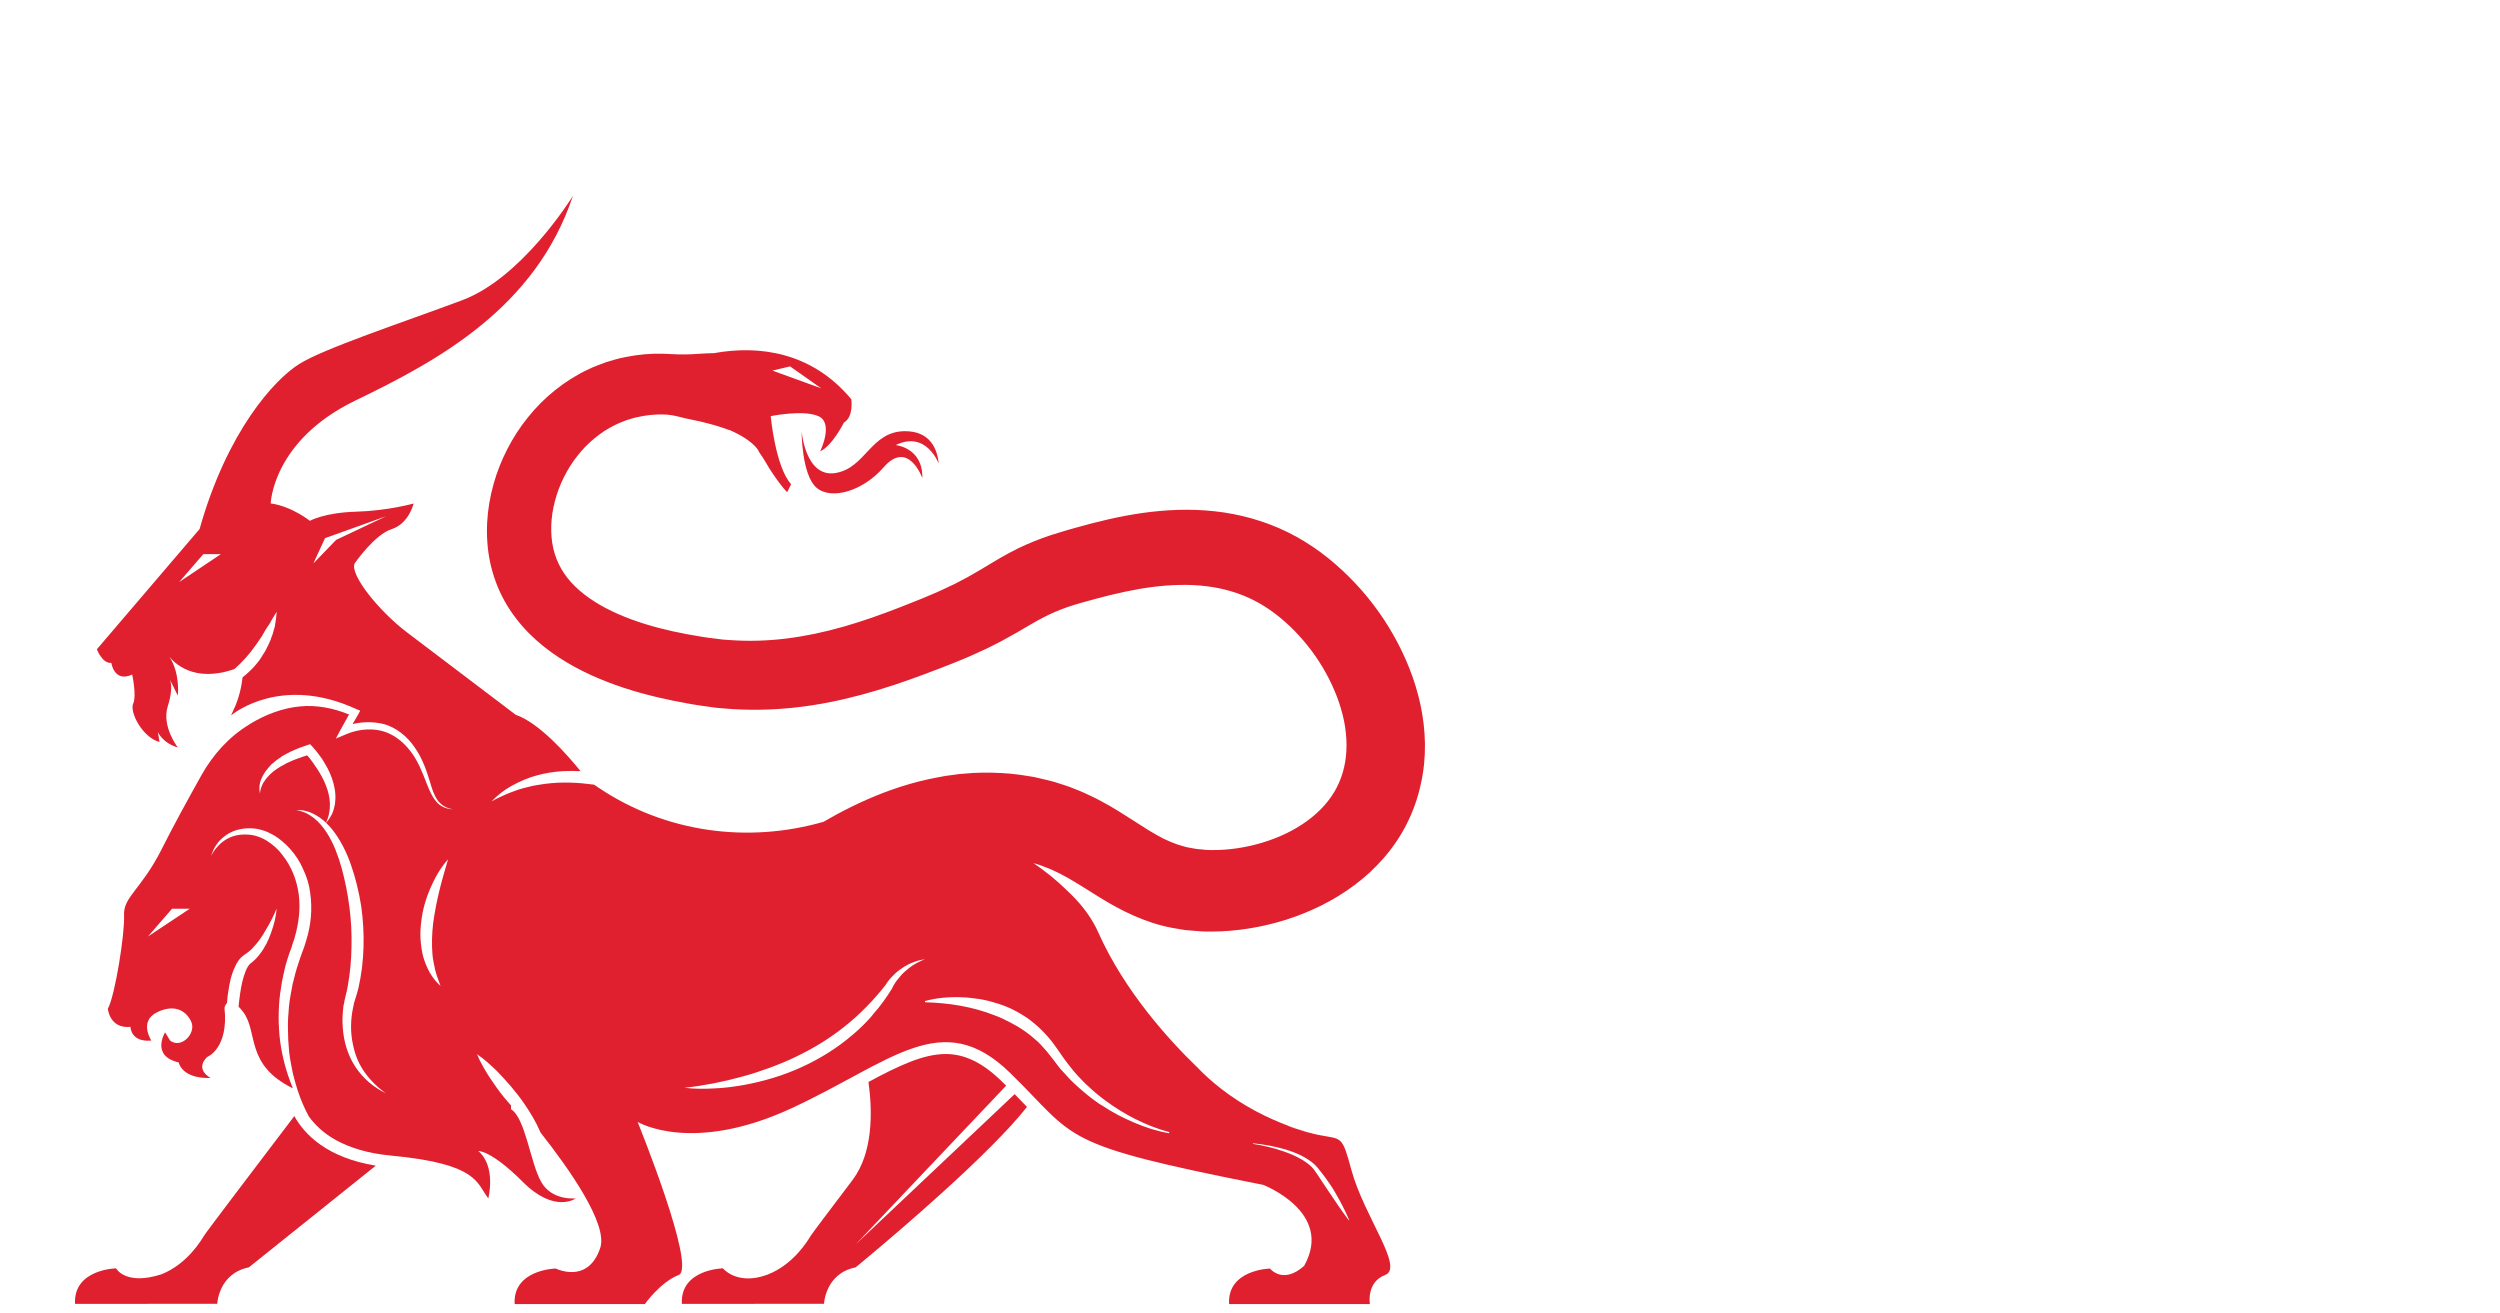
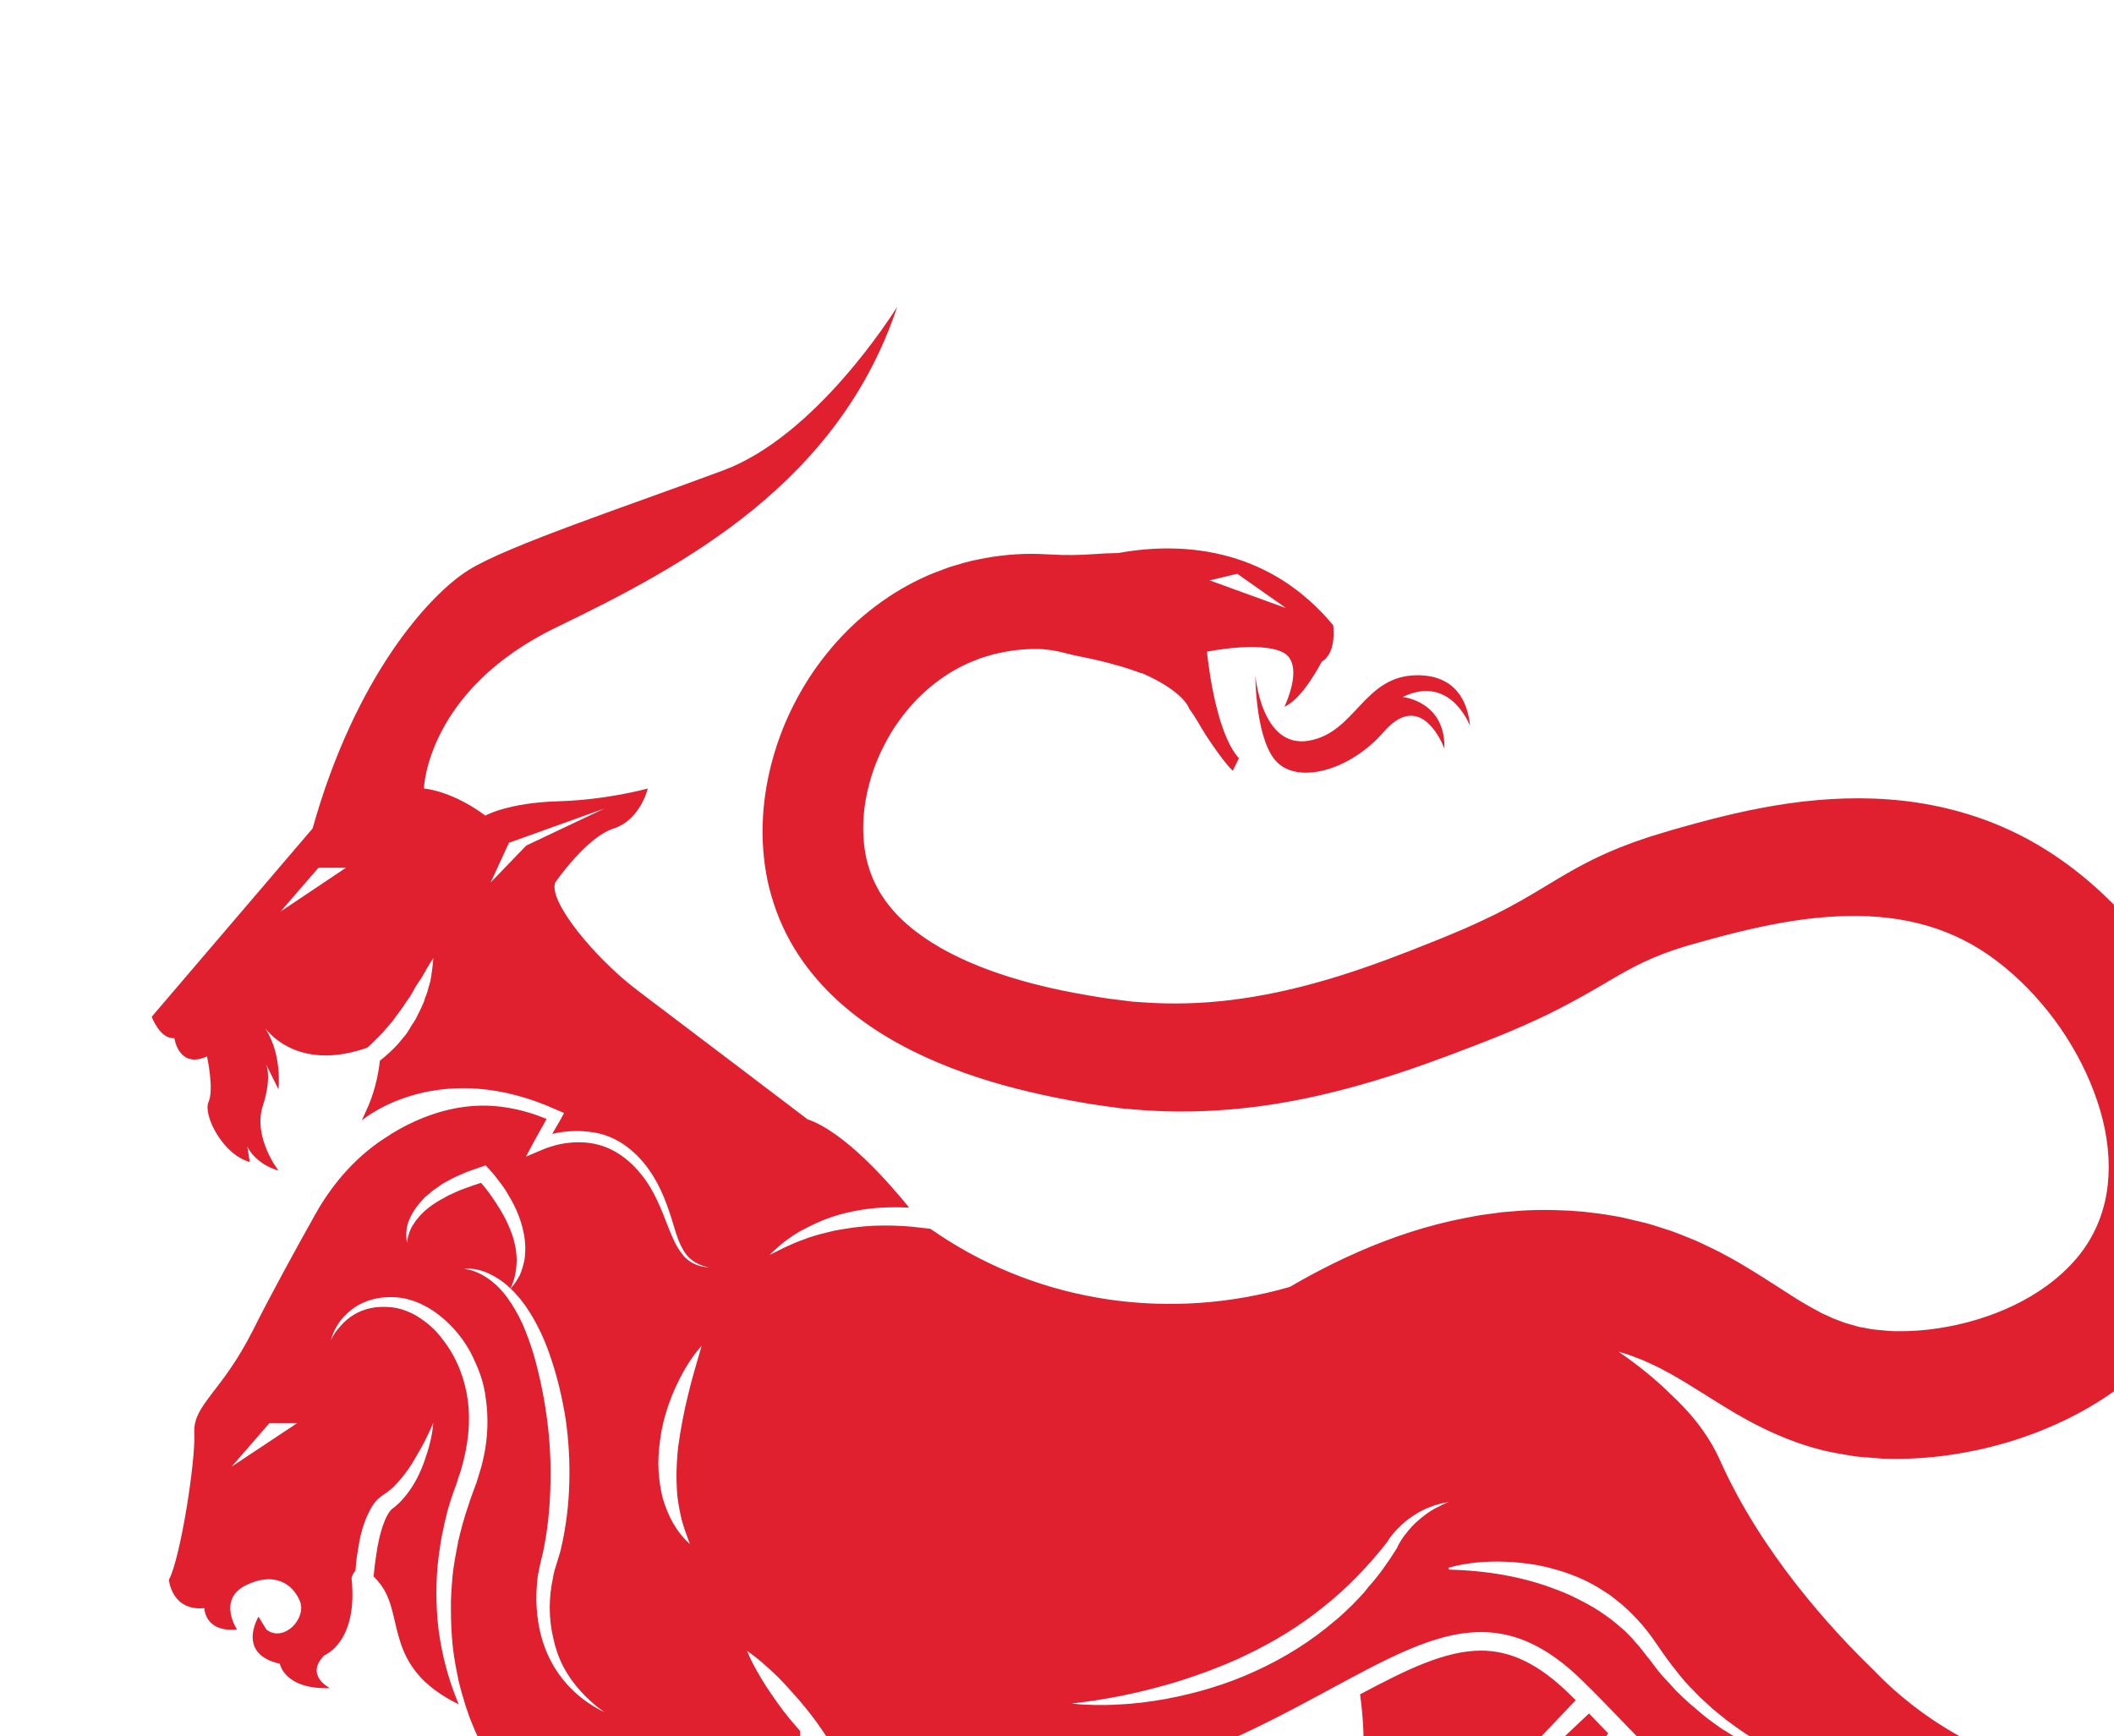
- <svg xmlns="http://www.w3.org/2000/svg" version="1.1" id="Isolation_Mode" x="0px" y="0px" viewBox="0 0 1200 630" style="enable-background:new 0 0 1200 630;" xml:space="preserve">
+ <svg xmlns="http://www.w3.org/2000/svg" version="1.1" id="Isolation_Mode">
  <style type="text/css">
	.st0{fill:#E01F2F;}
</style>
  <g>
    <path class="st0" d="M631.71,544.4c-2.42-0.54-7.34-1.83-13.64-4.16c0.33,0.12,0.65,0.26,0.97,0.39   C624.37,542.61,628.45,543.68,631.71,544.4z" />
    <path class="st0" d="M633.4,544.75L633.4,544.75c-0.53-0.11-1.11-0.23-1.69-0.35C632.8,544.65,633.4,544.75,633.4,544.75z" />
    <path class="st0" d="M141.27,535.72C123.48,559.12,99,591.36,97.89,593.2c-1.18,1.97-7.99,13.54-20.39,18.46   c-17.32,5.6-21.78-2.86-21.78-2.86s-20.56,0.4-19.7,17.05h34.95v-0.02h33.31c0,0,0.58-14.58,15.16-17.49l60.92-48.82   C156.9,555.69,146.15,544.52,141.27,535.72z" />
    <g>
      <path class="st0" d="M487.03,525.19l-76.29,72.09l72.21-76.16c-0.7-0.7-1.42-1.4-2.16-2.12c-9.15-8.9-17.68-13.07-26.83-13.07    c-10.91,0-22.71,5.71-37.09,13.4c2.02,14.66,2.11,33.84-7.43,46.78c-0.07,0.09-0.14,0.19-0.21,0.28    c-10.71,14.14-19.46,25.74-20.11,26.82c-1.19,1.98-8.11,13.75-20.72,18.61c-0.46,0.18-0.9,0.3-1.33,0.44    c-0.51,0.18-1.04,0.33-1.58,0.49c-0.7,0.19-1.4,0.37-2.07,0.49c-0.02,0-0.02,0-0.04,0c-11.13,2.07-16.38-4.44-16.38-4.44    s-20.56,0.4-19.7,17.05h34.95v-0.02h33.28c0,0,0.58-14.58,15.16-17.49c0,0,0,0,0.02-0.02c0.05-0.05,0.25-0.19,0.54-0.44l0.44-0.35    c6.99-5.78,49.59-41.09,73.3-66.94c3-3.27,5.69-6.39,7.96-9.27c-0.25-0.25-0.49-0.51-0.74-0.76    C490.59,528.89,488.89,527.1,487.03,525.19z" />
      <path class="st0" d="M384.77,207c0,0-0.02,20.99,7.18,27.11c7.2,6.15,22.41,1.46,32.15-9.76c11.84-13.64,18.61,5.09,18.61,5.09    c0.37-14.56-12.78-15.8-12.78-15.8c14.72-7.18,20.65,8.89,20.65,8.89c-0.67-7.2-4.21-15.58-16.17-15.56    c-16.51,0.04-18.79,17.6-33.3,20.07C386.6,229.51,384.77,207,384.77,207z" />
      <path class="st0" d="M681.85,338.39c-2.6-12.08-7.18-23.27-13-33.56c-5.83-10.29-13.01-19.69-21.41-28.04    c-8.38-8.34-18.05-15.77-29.27-21.3c-11.13-5.51-23.25-8.78-35.14-10.08c-11.92-1.3-23.62-0.74-34.79,0.84    c-11.15,1.6-21.88,4.23-31.96,7.08c-2.55,0.72-4.85,1.35-7.64,2.23c-1.35,0.42-2.67,0.79-4.04,1.26l-4.07,1.4    c-5.44,1.98-11.05,4.44-16.19,7.24c-1.32,0.68-2.53,1.39-3.76,2.09c-1.25,0.7-2.37,1.39-3.53,2.07l-6.46,3.88    c-4.11,2.46-8.08,4.64-12.19,6.71c-4.16,2.02-8.38,4-12.78,5.81l-3.28,1.37l-3.49,1.4l-6.92,2.74    c-9.15,3.56-18.16,6.76-27.22,9.32c-9.04,2.58-18.12,4.51-27.2,5.64c-9.08,1.12-18.14,1.4-27.13,0.74    c-1.12-0.09-2.25-0.14-3.37-0.23l-3.34-0.42l-3.35-0.42c-0.53-0.05-1.18-0.18-1.79-0.26l-1.81-0.28    c-4.78-0.77-9.4-1.62-13.96-2.63c-9.11-2.02-17.91-4.69-25.94-8.2c-8.03-3.51-15.24-7.92-20.67-13.21    c-5.46-5.3-8.94-11.31-10.55-18.25c-1.6-7.01-1.3-15.05,0.76-22.79c1-3.88,2.42-7.69,4.23-11.31c1.79-3.64,3.93-7.09,6.43-10.24    c2.48-3.18,5.25-6.08,8.31-8.57c3.04-2.51,6.32-4.69,9.82-6.39c1.72-0.91,3.58-1.51,5.36-2.28c1.86-0.53,3.69-1.23,5.62-1.56    c3.81-0.86,7.76-1.32,11.82-1.26c0.02,0,0.04,0,0.05,0c2.83,0.02,5.62,0.49,8.34,1.21c1.46,0.39,2.97,0.74,4.5,1.04    c3.93,0.77,7.39,1.58,10.47,2.44c0.23,0.09,0.46,0.18,0.68,0.26l0.04-0.07c3,0.84,5.62,1.72,7.87,2.58v-0.11    c0.86,0.37,1.69,0.76,2.46,1.12c0.02,0,0.02,0,0.04,0.02c10.78,5.22,12.05,9.69,12.05,9.69c0.04,0.09,0.09,0.12,0.12,0.21    c2.05,2.79,3.48,5.57,4.95,7.88c5.87,8.99,8.34,11.03,8.34,11.03l1.86-3.83c-7.55-8.34-9.78-32.65-9.78-32.65    s15.95-3.3,23.13,0.12c6.95,3.35,0.95,16.12,0.6,16.74c5.65-2.35,11.43-13.79,11.43-13.79c4.74-2.69,3.53-11.17,3.53-11.17    c-18.95-22.83-44.53-26.03-65.87-22.14c-2.48,0.04-4.92,0.14-7.34,0.33c-4.5,0.33-9.01,0.4-13.5,0.11    c-1.18-0.07-2.35-0.12-3.53-0.16c-6.09-0.18-12.29,0.39-18.37,1.65c-3.07,0.54-6.04,1.51-9.04,2.39    c-2.92,1.11-5.88,2.12-8.68,3.51c-5.65,2.65-10.94,6.02-15.77,9.87c-4.85,3.85-9.2,8.24-13.03,13c-3.86,4.74-7.18,9.89-9.96,15.3    c-2.79,5.41-5.04,11.1-6.67,17c-3.28,11.78-4.27,24.53-1.62,37.37c1.39,6.41,3.69,12.78,6.92,18.56    c3.21,5.8,7.27,11.01,11.73,15.51c4.48,4.51,9.34,8.34,14.36,11.63c5.02,3.28,10.2,6.06,15.44,8.45    c10.47,4.78,21.13,8.1,31.77,10.62c5.3,1.26,10.64,2.32,15.86,3.23l1.93,0.33c0.65,0.11,1.23,0.23,1.97,0.32l4.18,0.6l4.2,0.58    c1.4,0.14,2.81,0.25,4.21,0.37c11.22,0.97,22.5,0.76,33.56-0.44c22.14-2.37,43.22-8.82,62.78-16.17l7.25-2.76l3.58-1.39l3.74-1.49    c4.99-1.97,9.99-4.21,14.96-6.55c4.95-2.41,9.9-5.06,14.54-7.74c4.65-2.69,8.78-5.22,12.57-7.16c3.79-1.98,7.52-3.55,11.61-4.99    l3.13-1.02c1.04-0.35,2.16-0.63,3.23-0.95c2.05-0.61,4.65-1.3,6.97-1.93c9.45-2.55,18.49-4.58,27.41-5.74    c8.9-1.12,17.61-1.39,25.83-0.39c8.22,1,15.93,3.25,22.93,6.81c6.94,3.51,13.54,8.6,19.44,14.61    c5.88,6.01,11.06,12.92,15.12,20.32c4.07,7.38,7.09,15.21,8.68,22.99c1.55,7.76,1.6,15.38,0.02,22.23    c-1.6,6.85-4.71,12.98-9.52,18.32c-4.74,5.36-11.08,9.92-18.28,13.4c-7.2,3.48-15.26,5.9-23.39,7.11    c-4.06,0.61-8.15,0.91-12.12,0.88c-1,0.02-1.97-0.05-2.95-0.09l-2.81-0.28c-1.91-0.07-3.65-0.51-5.44-0.81    c-0.91-0.11-1.74-0.4-2.6-0.65c-0.86-0.26-1.72-0.44-2.58-0.74c-1.69-0.68-3.39-1.18-5.11-2.05l-1.3-0.58l-0.65-0.3l-0.67-0.37    l-2.67-1.44c-0.9-0.49-1.86-1.11-2.79-1.63l-1.4-0.84l-1.49-0.95c-3.86-2.42-8.29-5.37-13.01-8.25l-3.65-2.18    c-1.21-0.72-2.56-1.42-3.85-2.12c-2.55-1.44-5.36-2.72-8.1-4.02c-0.68-0.33-1.39-0.63-2.11-0.91l-2.14-0.86    c-1.44-0.56-2.86-1.18-4.32-1.67l-4.43-1.42c-1.48-0.47-2.95-0.95-4.46-1.26l-4.48-1.07c-0.76-0.18-1.49-0.35-2.25-0.51    l-2.27-0.39c-3-0.56-6.04-0.9-9.06-1.25c-6.08-0.54-12.15-0.67-18.18-0.37c-1.49,0.09-2.99,0.25-4.48,0.35l-2.25,0.19l-2.21,0.3    l-4.43,0.6l-4.36,0.81c-11.61,2.21-22.62,5.88-32.96,10.41c-5.18,2.25-10.19,4.76-15.08,7.39c-2,1.12-4.02,2.23-6.01,3.39    c-36.46,10.5-75.81,5.09-107.56-16.07c-0.84-0.56-1.72-1.16-2.6-1.76c-1.09-0.09-2.04-0.25-3.14-0.35    c-3.74-0.49-7.38-0.65-11.06-0.65c-4.23,0-8.38,0.4-12.42,1.09l-2.9,0.51l-2.99,0.74c-0.95,0.19-1.84,0.49-2.84,0.76    c-0.95,0.35-1.93,0.54-2.79,0.95c-3.85,1.3-7.48,3.09-11.12,4.99c2.9-2.95,6.18-5.55,9.87-7.57c3.74-2,7.64-3.76,11.71-4.85    c4.11-1.14,8.39-1.84,12.57-2.09c2.9-0.16,5.69-0.16,8.62,0c-6.22-7.73-19.79-23.18-31.14-27.08c0,0-39.74-30.17-52.4-39.72    c-12.71-9.68-27.17-27.13-24.94-32.86c0,0,9.57-13.96,17.89-16.54c8.27-2.7,10.47-12.28,10.47-12.28s-12.28,3.49-27.57,3.93    s-22.23,4.39-22.23,4.39s-8.78-7.04-18.81-8.34c0,0,0.84-30.15,40.64-49.4c39.78-19.18,86.49-44.5,104.42-98.2    c-1.49,2.35-24.97,39.6-53.28,50.1c-29.26,10.92-66.43,23.18-78.2,30.64c-11.85,7.43-34.56,32.35-47.7,79.13l-49.31,57.72    c0,0,2.58,6.97,6.94,6.53c0,0,1.3,9.57,10.01,5.62c0,0,2.23,10.08,0.46,14.01c-1.76,3.95,4.43,16.16,12.66,18.35l-0.79-4.79    c0,0,2.16,5.23,9.57,7.43c0,0-7.83-10.06-4.85-19.69c2.56-7.92,1.53-11.77,1.05-12.91l3.79,7.67c0,0,1.28-10.47-4.04-18.68    c1.93,2.49,11.36,12.92,31.26,5.94c1.79-1.62,3.49-3.28,5.04-4.99l2.18-2.53c0.76-0.81,1.32-1.76,2-2.65    c1.39-1.7,2.49-3.58,3.83-5.43c0.6-0.95,1.16-1.93,1.7-2.95c0.6-0.95,1.19-1.93,1.9-2.88c1.11-2,2.25-3.99,3.6-6.04    c-0.16,2.39-0.49,4.74-0.9,7.08c-0.39,1.19-0.65,2.35-0.98,3.49l-0.65,1.69c-0.21,0.61-0.3,1.16-0.6,1.7    c-0.49,1.09-0.98,2.23-1.55,3.28c-0.49,1.14-1.09,2.12-1.84,3.2c-0.6,0.98-1.23,2.09-1.93,3.04l-2.35,2.83    c-1.69,1.84-3.58,3.6-5.57,5.15c-0.46,4.23-1.7,10.22-4.39,15.73c-0.39,0.91-0.79,1.76-1.14,2.55c1.19-1,24.15-19.55,60.08-3.06    l1.9,0.79l-0.98,1.84l-2.65,4.58c4.79-1.14,9.68-1.19,14.47-0.11c6.41,1.55,11.77,6.09,15.3,11.27c3.69,5.2,5.74,11.22,7.48,17    c0.84,2.9,1.79,5.83,3.42,8.24c1.65,2.44,4.39,4.04,7.48,4.5c-3.09-0.05-6.23-1.35-8.18-3.9c-2.05-2.49-3.2-5.43-4.34-8.24    c-2.2-5.72-4.39-11.41-8.1-16.03c-3.58-4.6-8.38-8.24-13.91-9.54c-5.53-1.3-11.66-0.49-16.74,1.7l-4.95,2.09l2.55-4.74l3.79-6.83    c-7.43-3.04-15.4-4.64-23.32-3.9c-8.62,0.76-16.95,3.99-24.43,8.57c-0.05,0.05-0.11,0.09-0.16,0.16    c-9.71,5.83-17.4,14.45-22.93,24.32c-6.08,10.82-13.91,25.13-19.14,35.6c-9.68,19.19-18.35,22.74-18,31.45    c0.46,8.73-4.34,38.88-7.78,45.03c0,0,0.79,9.68,10.87,8.71c0,0,0,7.48,10.01,6.57c0,0-6.13-9.17,2.69-13.56    c8.78-4.34,14.4-0.39,16.56,4.79c2.2,5.27-4.79,12.85-10.22,8.82l-2.44-3.99c0,0-6.97,11.36,6.53,14.42c0,0,1.35,7.92,15.35,7.48    c0,0-7.87-3.93-1.69-10.08c0,0,10.41-3.93,8.32-23.62c0,0,0.25-1.4,1.19-2.25c0.14-1.88,0.32-3.78,0.65-5.62    c0.6-3.99,1.33-7.88,3.23-11.82c0.86-1.93,2.05-3.99,4.25-5.57l0.65-0.46l0.54-0.35c0.3-0.25,0.65-0.46,1.04-0.79    c0.56-0.49,1.35-1.05,1.84-1.69c2.49-2.55,4.69-5.58,6.48-8.87c1.98-3.2,3.69-6.69,5.18-10.19c-0.3,3.9-1.28,7.64-2.6,11.38    c-1.28,3.74-3.04,7.38-5.62,10.66c-0.65,0.84-1.35,1.63-2.11,2.39c-0.39,0.39-0.79,0.68-1.23,1.11l-0.6,0.49l-0.35,0.25    l-0.19,0.16c-0.81,0.74-1.62,2.12-2.25,3.74c-1.25,3.14-2.05,6.78-2.55,10.41c-0.35,2.2-0.6,4.34-0.79,6.48    c0.76,0.7,1.49,1.6,2.35,2.74c7.13,9.78,0.79,25.18,23.72,36.46c-0.84-2.09-1.69-4.28-2.42-6.48c-2.3-7.08-3.85-14.56-4.23-22.02    c-0.26-3.79-0.21-7.57,0-11.38c0.19-3.74,0.79-7.48,1.39-11.22c0.44-1.84,0.74-3.74,1.19-5.53l0.68-2.79l0.81-2.69    c0.54-1.79,1.19-3.6,1.88-5.37l0.79-2.55c0.37-0.79,0.56-1.6,0.81-2.49c1.93-6.73,2.83-13.77,1.9-20.63    c-0.9-6.78-3.49-13.4-7.78-18.79c-0.98-1.35-2.14-2.65-3.42-3.79c-1.25-1.14-2.65-2.16-4.09-3.09c-1.46-0.9-2.99-1.6-4.64-2.14    c-1.55-0.51-3.2-0.79-4.9-0.84c-3.55-0.16-6.94,0.49-10.03,2.35c-1.49,0.9-2.9,2.04-4.04,3.39c-1.25,1.3-2.35,2.84-3.06,4.48    c0.91-3.53,3.06-6.88,6.2-9.27c2.93-2.42,6.92-3.74,10.85-3.93c1.95-0.09,3.93,0,5.9,0.46c1.93,0.46,3.88,1.11,5.62,2.09    c1.76,0.84,3.44,2,4.93,3.2c1.55,1.23,2.99,2.6,4.28,4.04c2.65,2.95,4.83,6.29,6.34,9.87c1.69,3.58,2.9,7.38,3.34,11.26    c1.14,7.78,0.39,15.66-1.95,23.04c-0.25,0.9-0.54,1.83-0.84,2.74l-0.98,2.65c-0.61,1.7-1.25,3.39-1.76,5.09    c-1.16,3.39-2.09,6.88-2.9,10.38c-0.65,3.49-1.39,7.02-1.74,10.62c-0.3,3.53-0.6,7.18-0.49,10.76c0,3.6,0.19,7.18,0.54,10.76    c0.39,3.6,1.09,7.13,1.83,10.71c0.65,2.79,1.51,5.57,2.35,8.32c0,0.05,0.05,0.05,0.05,0.05s0,0.05,0.05,0.16    c1.33,4.13,3.09,8.11,5.13,11.98c2.79,3.88,6.94,8.08,13.26,11.56c6.34,3.42,14.82,6.27,26.18,7.32    c41.97,3.93,41.06,13.12,46.77,20.55c0,0,3.93-15.26-4.79-22.74c0,0,6.08-0.46,21.39,14.86c15.3,15.31,25.41,7.88,25.41,7.88    s-11.45,1.3-16.6-7.88c-5.27-9.17-7.52-30.56-14.51-34.93v-1.79c-1.09-1.25-2.2-2.55-3.35-3.9c-2.55-3.14-4.83-6.43-7.13-9.87    c-2.12-3.39-4.23-6.92-5.83-10.85c3.49,2.39,6.53,5.2,9.48,8.01c2.35,2.41,4.53,4.85,6.73,7.38c2.2,2.6,4.28,5.23,6.23,8.04    c3.14,4.53,5.9,9.11,8.13,14.36h0.05c13.72,17.44,32.15,43.62,28.57,55.07c-1.55,4.74-3.79,7.64-6.18,9.38    c-6.78,4.88-15.26,0.65-15.26,0.65s-20.58,0.44-19.69,17.05h62.5c0,0,7.43-10.52,16.26-13.96c8.62-3.51-19.37-72.54-19.74-73.48    c0.67,0.39,26.39,15.45,73.86-6.53c48.12-22.28,72.19-48.89,104.89-17.03c32.75,31.91,21.83,34.09,121.54,53.79    c0,0,34.1,13.12,19.65,38.88c0,0,0.11,0.44,0,1.09v-1.09c-10.22,9.15-16.4,1.3-16.4,1.3s-20.55,0.44-19.63,17.05h67.59    c0,0-1.84-10.52,7.32-13.96c9.24-3.53-10.06-27.97-16.16-50.29c-4.58-16.89-4.53-14.75-15.35-16.86c0,0-0.02,0-0.04-0.02    c-0.02,0-0.04-0.02-0.07-0.04c-0.05,0-0.16,0-0.25-0.05h-0.25c-0.25-0.05-0.6-0.16-1.09-0.25h-0.05c-0.21-0.05-0.4-0.09-0.61-0.16    c-0.11-0.02-0.19-0.05-0.3-0.07s-0.23-0.05-0.35-0.07c-0.05,0-0.11,0-0.19-0.05c-0.11,0-0.21-0.05-0.25-0.05    c-0.05-0.04-0.09-0.04-0.16-0.05c-0.02,0-0.04-0.02-0.05-0.02s-0.04-0.02-0.04-0.02c-0.04-0.02-0.04-0.02-0.07-0.04    c-0.05,0-0.09-0.05-0.19-0.05h-0.11c-0.09-0.05-0.19-0.05-0.3-0.05c-0.7-0.21-1.55-0.4-2.41-0.65c-0.09,0-0.16-0.05-0.25-0.05    c-0.11,0-0.16-0.05-0.25-0.09c-0.26-0.09-0.53-0.18-0.81-0.26c-0.19-0.05-0.39-0.11-0.56-0.18c-0.18-0.07-0.37-0.11-0.54-0.18    c-0.18-0.05-0.37-0.11-0.54-0.18c-0.3-0.11-0.6-0.19-0.91-0.26c-1.14-0.4-2.46-0.79-3.74-1.3c-0.16-0.11-0.33-0.16-0.49-0.25    c0-0.02-0.02-0.02-0.02-0.02h-0.02c-0.11-0.04-0.18-0.05-0.23-0.09c-0.04-0.02-0.07-0.04-0.11-0.05c0,0,0,0-0.02-0.02    s-0.05-0.04-0.09-0.05c-8.9-3.34-20.58-8.85-31.89-17.65c0,0-0.04-0.04-0.11-0.09c-3.9-3.04-7.76-6.44-11.43-10.29    c-0.04-0.04-0.07-0.07-0.11-0.11c-13.26-12.8-34.72-36.3-47.31-64.59c-0.35-0.79-0.74-1.58-1.12-2.35c0-0.02-0.02-0.02-0.02-0.02    c-3.25-6.37-7.92-12.15-13.49-17.37c-0.3-0.28-0.6-0.56-0.9-0.83c0.02,0,0.04,0.02,0.05,0.02c-4.79-4.69-10.1-8.9-15.61-12.66    l2.81,0.84c0.93,0.3,1.84,0.7,2.77,1.05l1.39,0.53c0.46,0.16,0.93,0.35,1.39,0.58c1.83,0.88,3.67,1.63,5.53,2.69    c0.93,0.51,1.84,0.95,2.81,1.51l2.88,1.69c0.95,0.53,2,1.21,2.99,1.83l3.09,1.91l3.21,2.02l3.44,2.12    c9.15,5.71,21.35,11.94,34.28,14.31l4.81,0.83c1.62,0.32,3.18,0.35,4.78,0.51l4.76,0.37c1.56,0.04,3.13,0.11,4.65,0.07    c6.16-0.02,12.2-0.56,18.16-1.53c11.87-1.93,23.43-5.51,34.4-10.98c5.5-2.72,10.82-5.97,15.89-9.75    c5.08-3.76,9.85-8.15,14.14-13.1c4.3-4.93,8.08-10.5,11.08-16.47c3-5.99,5.25-12.35,6.64-18.83    C684.92,363.52,684.41,350.44,681.85,338.39z M379.22,175.86l15,10.55l-23.46-8.52L379.22,175.86z M85.99,279.4l11.61-13.42h8.43    L85.99,279.4z M150.4,270.47l5.6-12.15l29.31-10.52l-23.99,11.36L150.4,270.47z M70.99,449.54l11.61-13.36h8.52L70.99,449.54z     M170.54,512c-3.69-5.58-5.64-12.36-6.04-19.11c-0.25-3.34-0.05-6.73,0.35-10.06c0.25-0.86,0.35-1.7,0.54-2.6    c0.19-1.05,0.4-1.6,0.56-2.44c0.44-1.49,0.68-2.99,0.98-4.53c1.14-6.18,1.69-12.52,1.79-18.81c0.32-12.61-1.39-25.32-4.64-37.48    c-0.84-3.09-1.84-6.04-2.99-8.92c-1.14-2.95-2.6-5.74-4.23-8.32c-1.7-2.65-3.69-5.08-6.13-7.02c-1.25-0.95-2.53-1.81-3.99-2.49    c-1.44-0.65-2.95-1.16-4.53-1.25c3.2-0.46,6.59,0.65,9.48,2.35c1.74,0.98,3.39,2.23,4.79,3.6c0.65-1.46,1.19-2.9,1.44-4.41    c0.35-1.53,0.44-3.09,0.44-4.64c-0.09-3.04-0.79-6.04-1.93-8.87c-1.09-2.84-2.6-5.58-4.34-8.18c-1.4-2.18-2.95-4.34-4.65-6.27    l-2.48,0.81c-1.25,0.46-2.55,0.95-3.83,1.39c-1.26,0.54-2.46,1.09-3.69,1.65l-1.7,0.98c-0.6,0.3-1.19,0.6-1.79,1    c-2.25,1.39-4.28,3.04-5.94,5.09c-0.51,0.54-0.84,1.09-1.16,1.63c-0.25,0.3-0.46,0.6-0.6,0.9c-0.09,0.3-0.35,0.6-0.44,0.91    c-0.54,1.23-0.9,2.53-1.05,3.99c-0.3-1.4-0.3-2.9-0.11-4.36c0.11-0.68,0.35-1.44,0.54-2.12c0.35-0.65,0.6-1.46,0.95-2.05    c0.74-1.39,1.55-2.53,2.6-3.74l1.44-1.63c0.61-0.49,1.16-0.95,1.76-1.46c0.54-0.54,1.19-0.93,1.74-1.33l1.84-1.3    c1.25-0.65,2.55-1.46,3.83-2.05c1.39-0.6,2.69-1.25,4.04-1.76l4.09-1.44l1.35-0.46l1,1.04c1.28,1.35,2.25,2.65,3.28,3.99    c1.05,1.35,2,2.74,2.79,4.2c1.79,2.88,3.2,6.02,4.13,9.41c0.4,1.6,0.79,3.28,0.9,5.04c0.16,1.74,0.05,3.49-0.16,5.18    c-0.35,1.69-0.79,3.34-1.49,4.88c-0.81,1.46-1.7,2.84-2.76,4c0.98,0.95,1.84,1.9,2.76,2.97c2.12,2.6,3.88,5.44,5.43,8.43    c1.55,2.95,2.84,6.09,3.88,9.17c2.2,6.29,3.69,12.71,4.76,19.25c0.95,6.53,1.33,13.15,1.14,19.79    c-0.16,6.62-0.98,13.29-2.46,19.79c-0.35,1.6-0.9,3.2-1.39,4.83c-0.19,0.76-0.54,1.69-0.68,2.2c-0.19,0.68-0.35,1.49-0.46,2.2    c-0.65,2.99-1,6.11-1,9.22c0,3.09,0.35,6.18,1.05,9.18c0.65,3.09,1.63,5.99,3.09,8.82c1.44,2.74,3.28,5.34,5.43,7.67    c2.11,2.34,4.53,4.5,7.18,6.32C179.46,522.03,174.23,517.67,170.54,512z M207.58,458.21c0.25,2.49,0.76,4.97,1.35,7.57    c0.65,2.48,1.6,4.93,2.53,7.48c-2.04-1.79-3.79-4.04-5.18-6.43c-1.35-2.44-2.41-5.02-3.2-7.81c-0.68-2.69-1.04-5.5-1.23-8.29    c-0.16-2.83,0-5.62,0.35-8.36c0.6-5.6,2.2-10.98,4.34-16c2.2-4.99,4.83-9.78,8.53-13.91c-1.49,5.18-3.04,10.26-4.25,15.4    c-1.23,5.04-2.18,10.12-2.9,15.21C207.32,448.1,207.18,453.17,207.58,458.21z M601.46,548.79c5.23,0.49,10.36,1.46,15.44,2.9    c2.49,0.76,4.99,1.65,7.34,2.79c2.39,1.19,4.69,2.6,6.73,4.43l1.46,1.55c0.39,0.49,0.74,0.98,1.19,1.49    c0.79,1.05,1.65,2.11,2.46,3.2c1.49,2.09,3.04,4.23,4.37,6.5c2.65,4.48,5.08,9.11,7.18,14l-0.19,0.11    c-3.2-4.2-6.09-8.53-8.97-12.82l-4.36-6.48c-0.65-1.09-1.39-2.14-2.12-3.25c-0.4-0.49-0.81-1.04-1.11-1.6l-1.14-1.35    c-1.84-1.74-3.9-3.23-6.13-4.37c-2.3-1.25-4.64-2.23-7.13-3.09c-4.83-1.74-9.87-2.93-15.07-3.74L601.46,548.79z M438.98,462.85    c-1.6,0.95-3.04,2.09-4.39,3.28c-1.35,1.14-2.6,2.55-3.69,3.99c-0.6,0.65-1.05,1.39-1.55,2.16c-0.46,0.76-0.9,1.55-1.19,2.23v0.05    l-0.16,0.21c-2.55,4.07-5.34,8.08-8.59,11.68c-1.39,1.93-3.18,3.64-4.88,5.43c-0.84,0.84-1.69,1.6-2.6,2.49    c-0.95,0.79-1.74,1.63-2.74,2.39c-7.39,6.34-15.72,11.52-24.53,15.51c-8.78,4.04-18.16,6.78-27.57,8.52    c-4.79,0.84-9.48,1.46-14.29,1.65c-2.46,0.16-4.85,0.19-7.24,0.16c-2.35-0.05-4.69-0.16-7.04-0.46    c9.41-1.05,18.65-2.84,27.61-5.34c4.55-1.19,8.92-2.69,13.36-4.28c4.28-1.6,8.62-3.34,12.77-5.39    c8.32-3.99,16.24-8.82,23.37-14.59c7.24-5.72,13.66-12.42,19.44-19.74c1.05-1.79,2.25-3.2,3.64-4.55    c1.35-1.44,2.95-2.69,4.58-3.74c1.65-1.09,3.34-1.98,5.15-2.63c1.79-0.76,3.74-1.16,5.57-1.51c-0.84,0.4-1.79,0.7-2.58,1.19    C440.67,461.95,439.77,462.35,438.98,462.85z M507.47,503.47l2.49,3.6c0.84,1.11,1.6,2.28,2.49,3.39l2.65,3.34l1.39,1.65    l1.39,1.49c1.02,1.05,2,2.05,2.99,3.09l3.09,2.84c1.09,1.05,2.2,1.9,3.28,2.79c1.09,0.9,2.2,1.79,3.39,2.63    c4.53,3.39,9.43,6.39,14.51,8.94c5.18,2.55,10.57,4.74,16.16,6.18l-0.16,0.54c-5.8-0.98-11.38-2.79-16.7-5.09    c-5.34-2.23-10.57-4.97-15.44-8.22c-1.32-0.68-2.49-1.63-3.71-2.49c-1.19-0.9-2.34-1.69-3.48-2.67l-3.35-2.84    c-1.09-0.93-2.2-1.98-3.28-2.99l-1.55-1.53l-1.49-1.65l-3.04-3.28c-0.95-1.14-1.81-2.28-2.69-3.49l-2.69-3.42l-1.3-1.65    l-1.39-1.55c-0.86-1.09-1.84-1.98-2.79-2.99c-2.05-1.83-4.18-3.64-6.43-5.18c-2.3-1.62-4.58-2.95-7.08-4.23    c-2.39-1.25-4.88-2.46-7.52-3.39c-10.27-4.04-21.58-5.9-33.12-6.2l-0.09-0.6c5.69-1.55,11.63-2.05,17.54-1.81    c2.93,0.11,5.99,0.46,8.87,0.91c2.99,0.49,5.94,1.3,8.82,2.2c1.4,0.46,2.79,0.98,4.2,1.55c1.39,0.6,2.79,1.23,4.14,1.98    c1.33,0.65,2.58,1.46,3.93,2.3c0.6,0.39,1.25,0.84,1.9,1.23c0.61,0.51,1.21,0.95,1.81,1.4C500.04,494,504.13,498.55,507.47,503.47    z" />
    </g>
  </g>
</svg>
